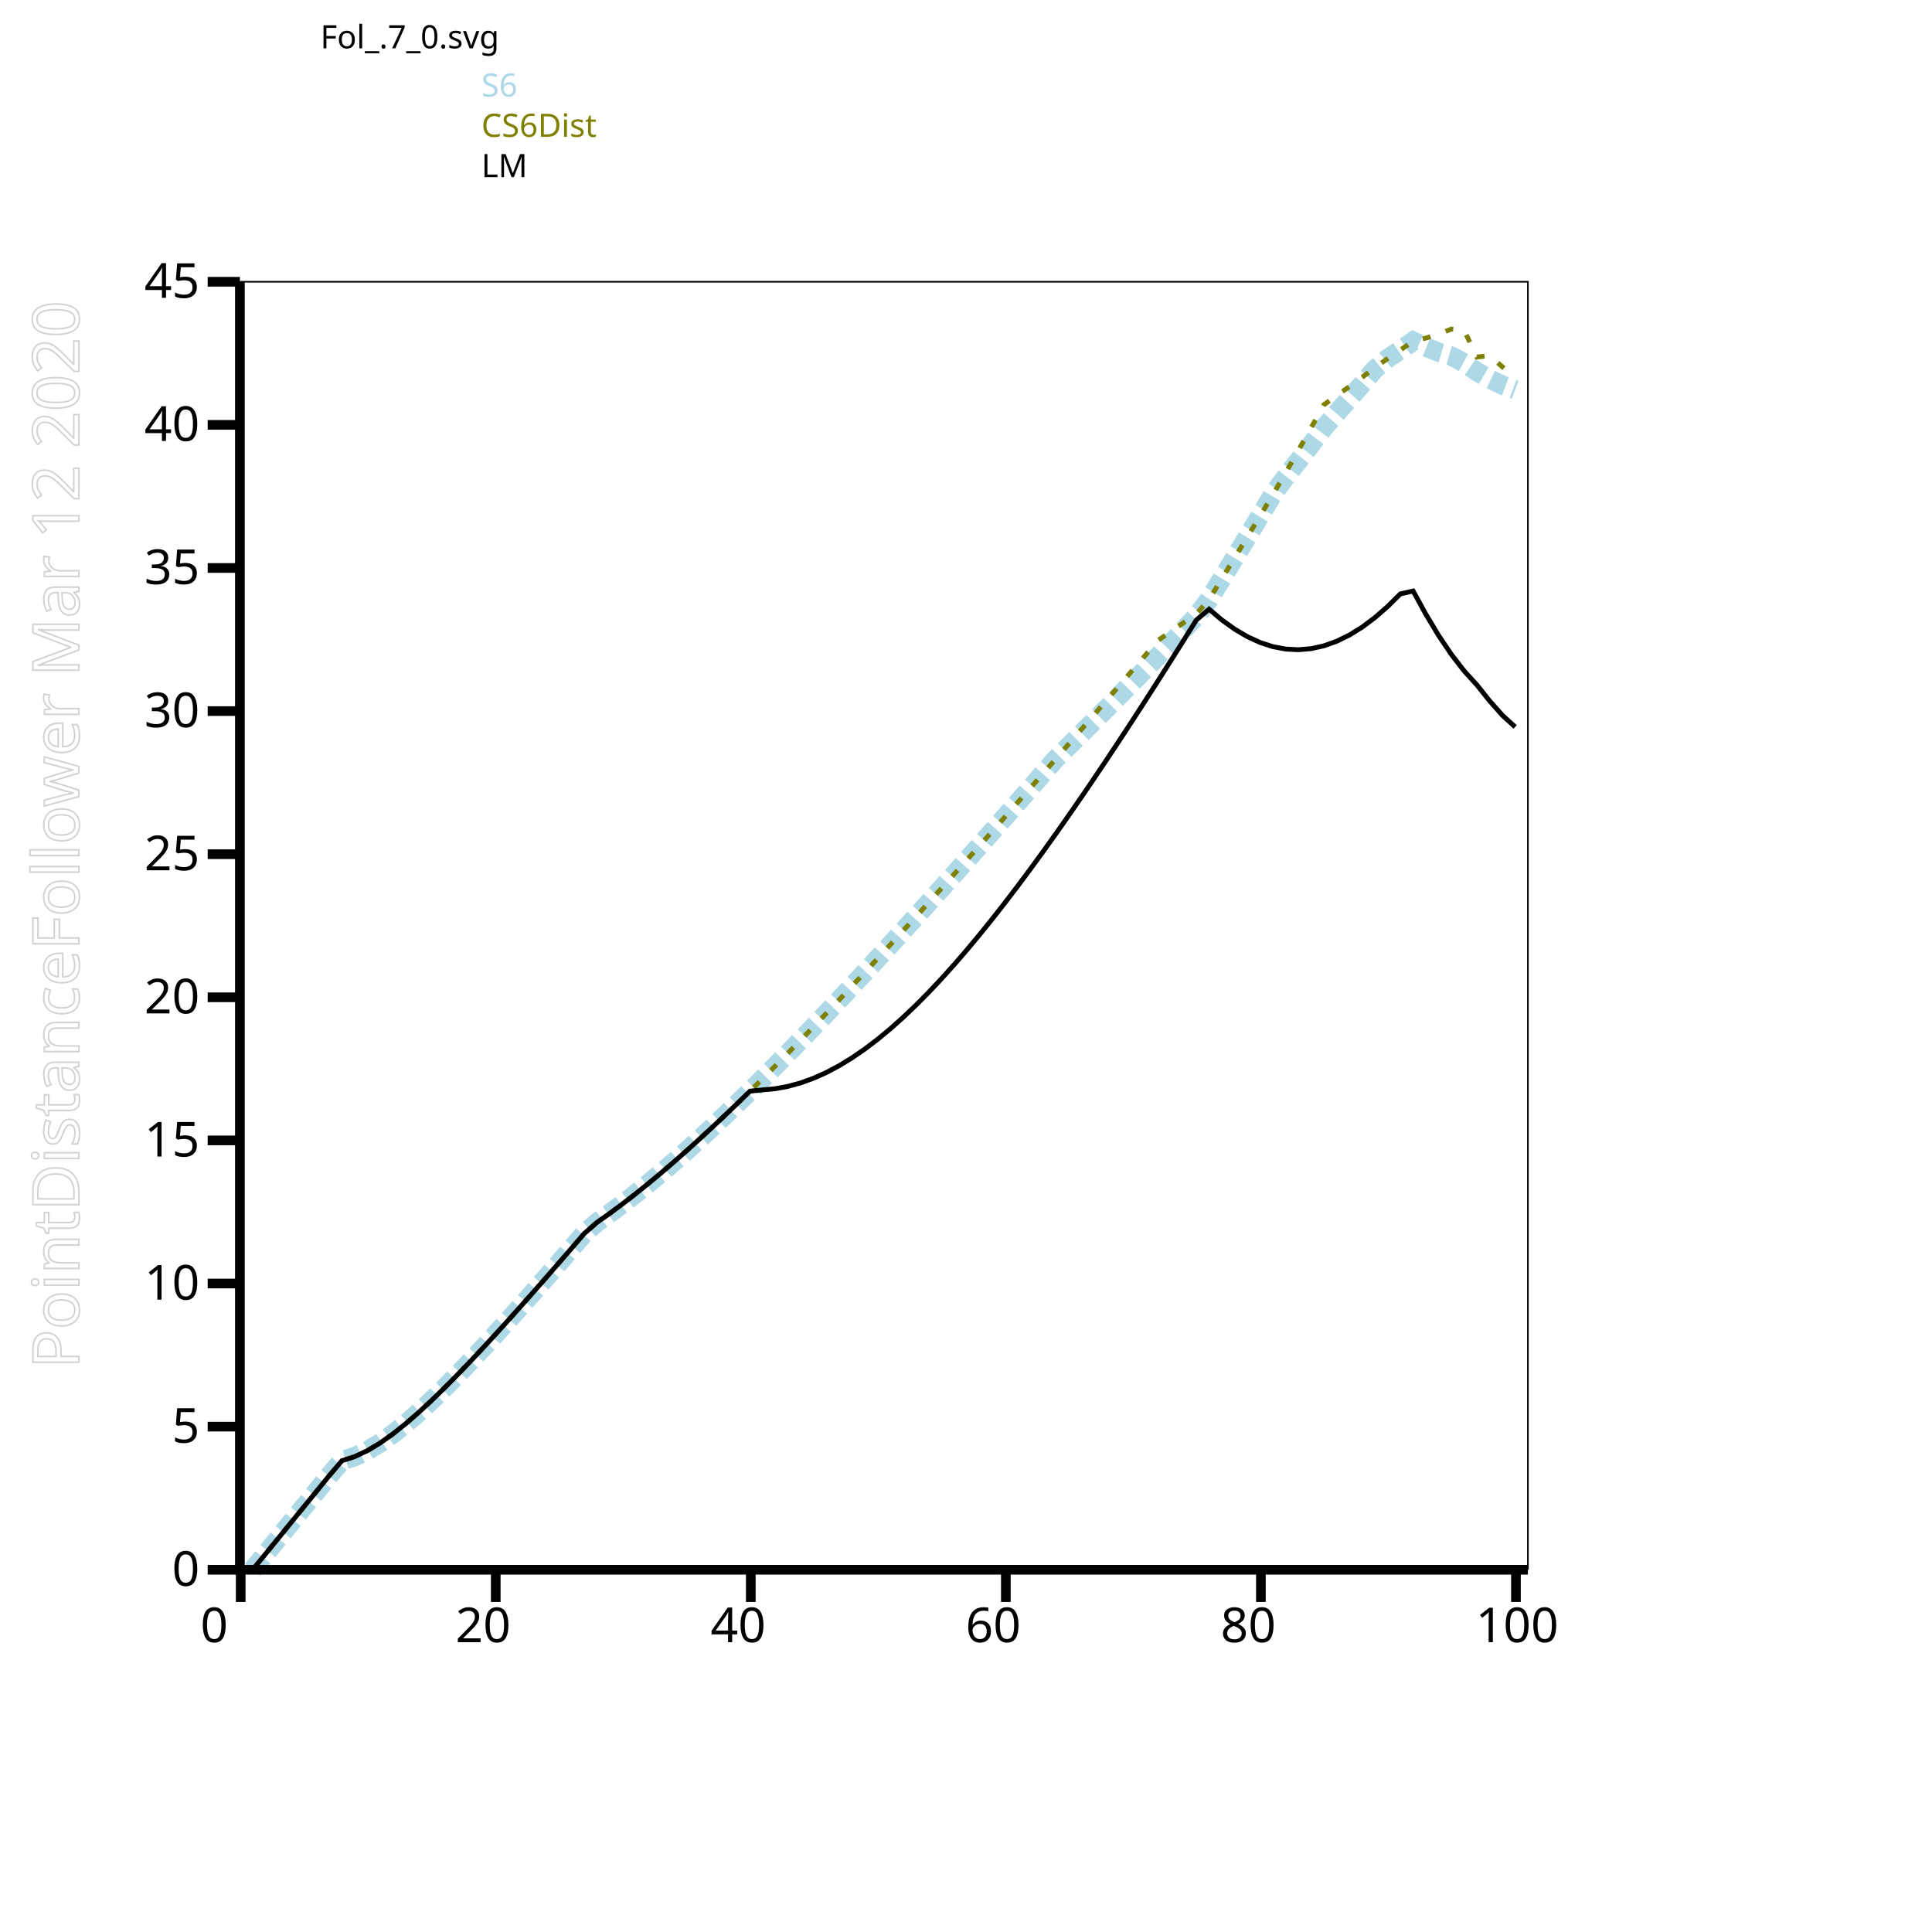
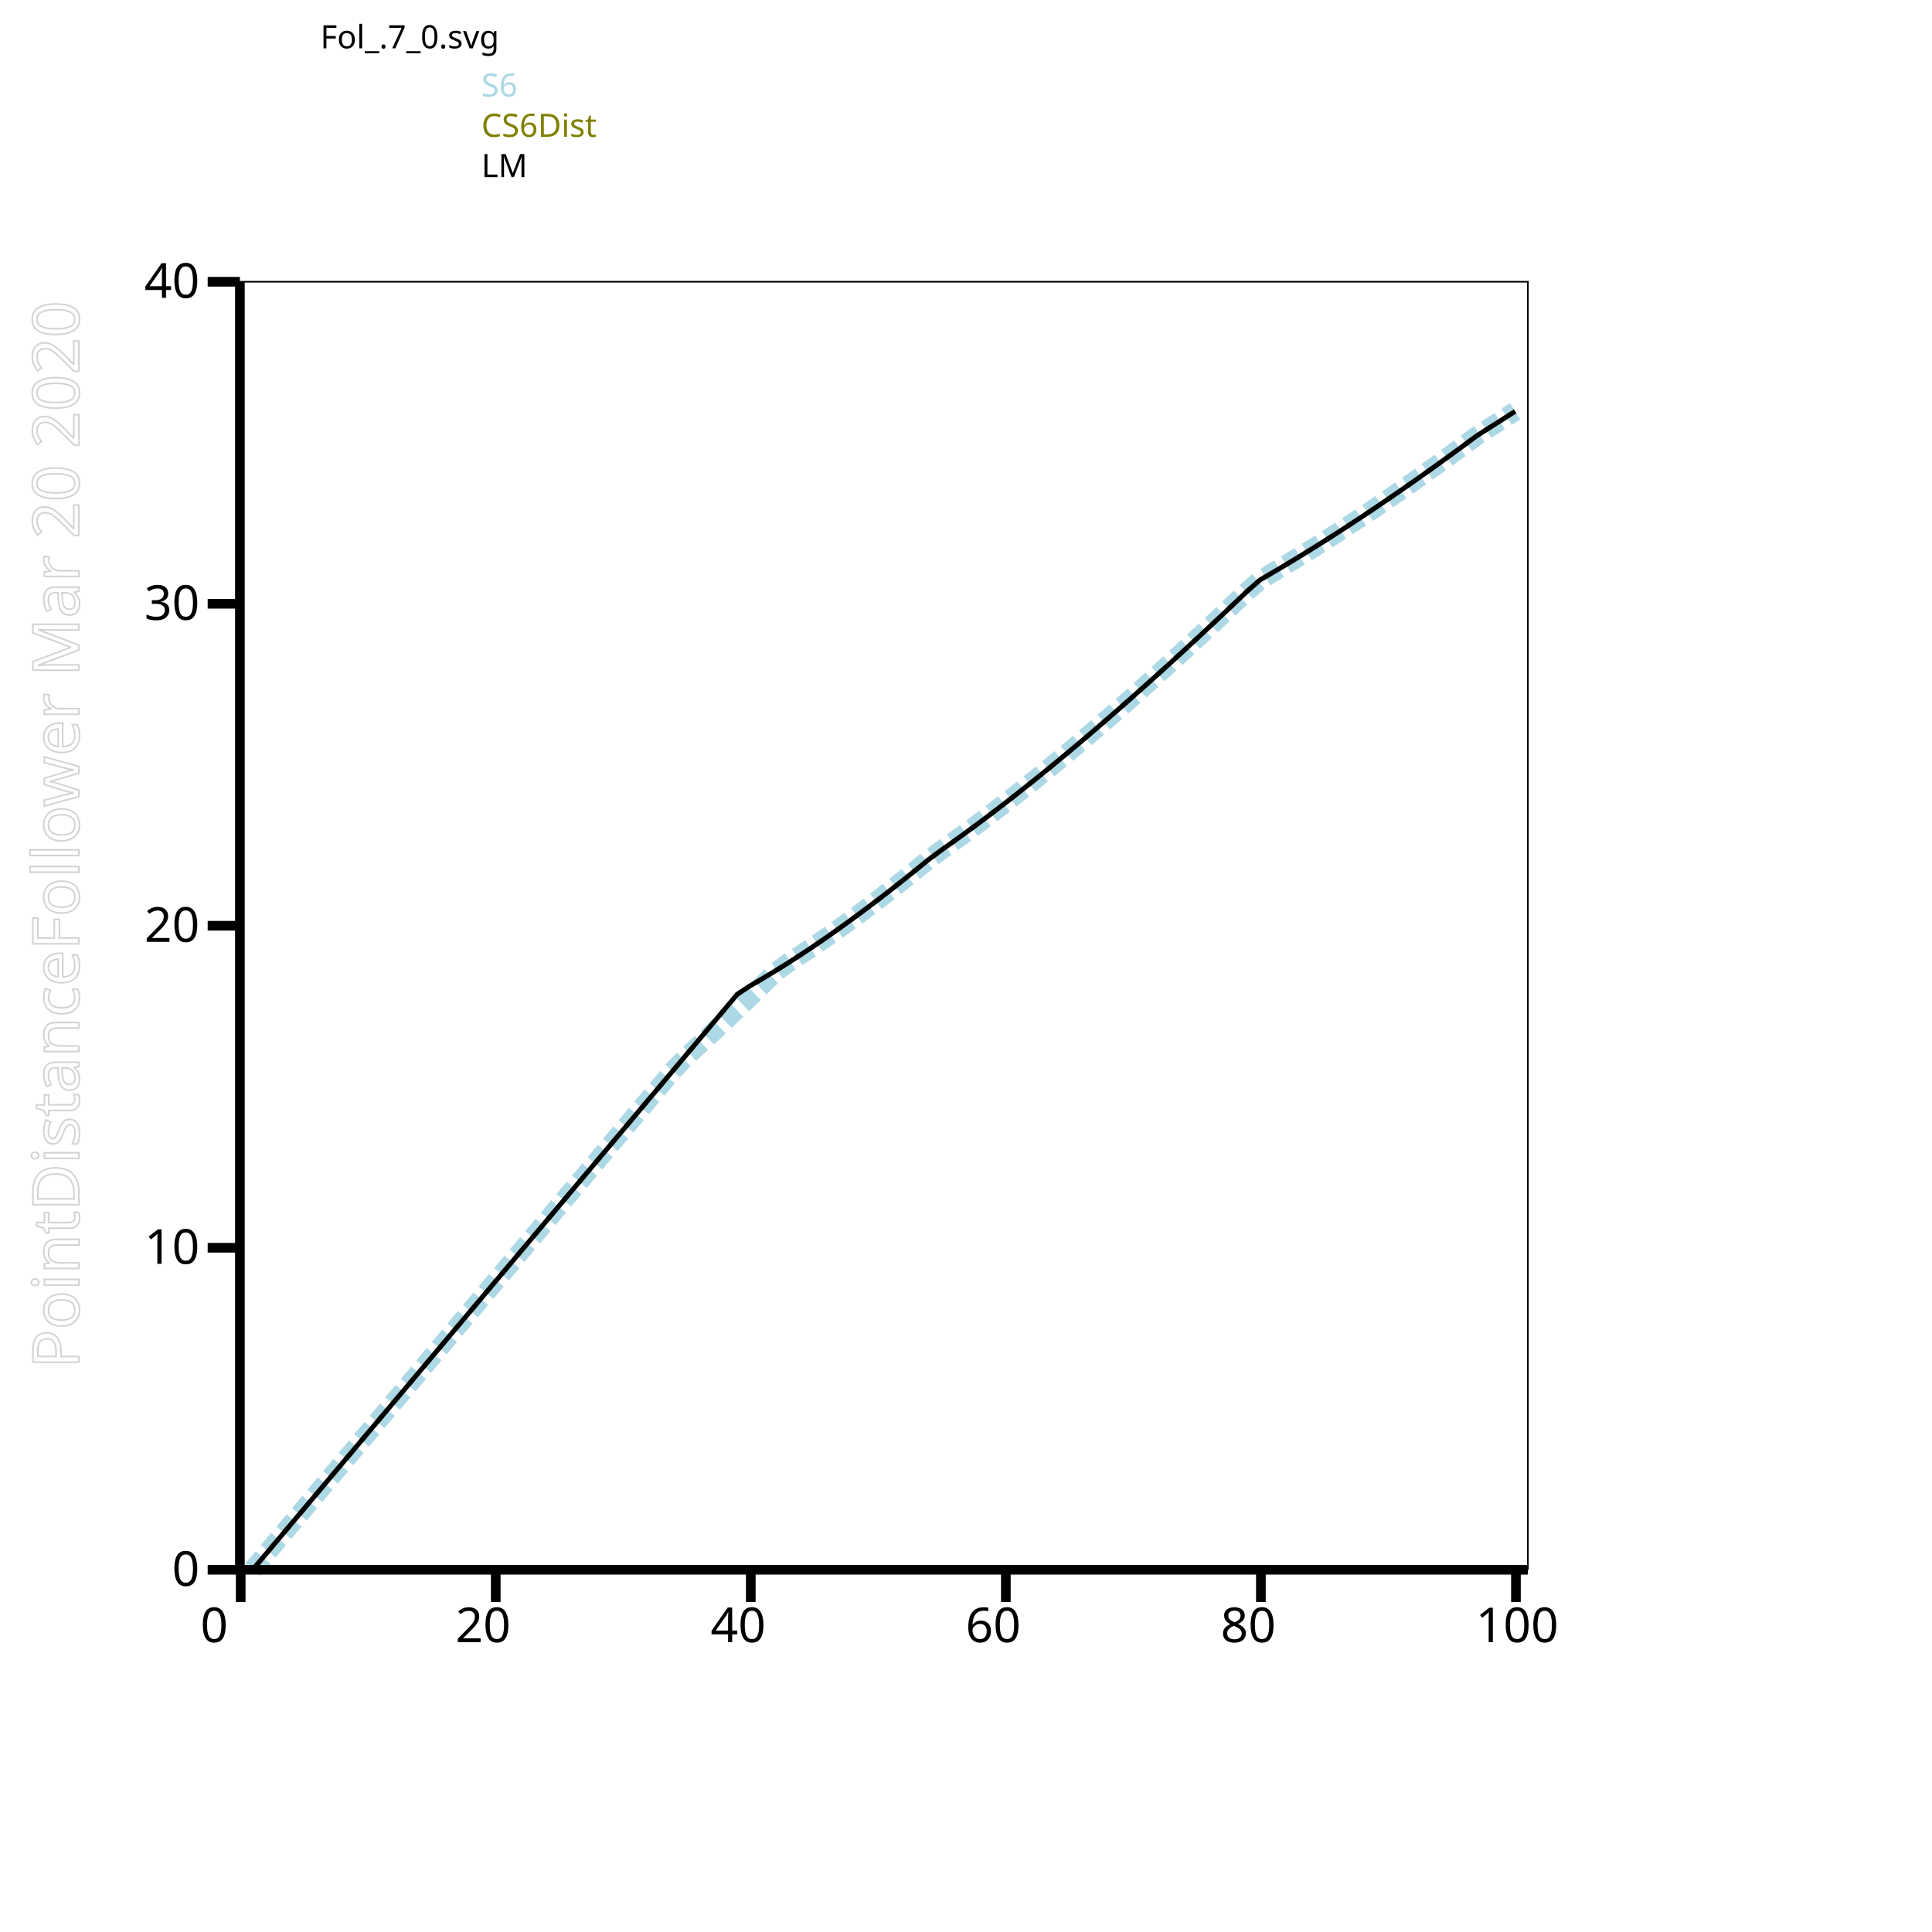
<svg xmlns="http://www.w3.org/2000/svg" width="1000" height="1000" viewBox="1 0  1200 1200" version="1.1">
  <g transform="scale(1 1)">
-     <text x="-850" y="50" transform="rotate(-90)" font-family="sans-serif" font-size="40" stroke="lightgray" fill="none"> PointDistanceFollower   Mar 12 2020</text>
+     <text x="-850" y="50" transform="rotate(-90)" font-family="sans-serif" font-size="40" stroke="lightgray" fill="none"> PointDistanceFollower   Mar 20 2020</text>
    <text x="200" y="30" font-family="sans-serif" font-size="20">Fol_.7_0.svg</text>
    <text x="300" y="60" font-family="sans-serif" font-size="20" fill="lightblue">  S6  </text>
    <text x="300" y="85" font-family="sans-serif" font-size="20" fill="olive">  CS6Dist  </text>
    <text x="300" y="110" font-family="sans-serif" font-size="20" fill="black">  LM  </text>
    <g transform="translate(150,975) scale(1 -1)">
-       <polyline fill="none" stroke=" lightblue " stroke-width=" 12 " stroke-dasharray=" 10,5 " points=" 7.921,0 15.842,9.731 23.762,19.461 31.683,29.192 39.604,38.922 47.525,48.653 55.446,58.384 63.366,67.735 71.287,70.263 79.208,73.994 87.129,78.757 95.049,84.377 102.97,90.696 110.891,97.578 118.812,104.912 126.733,112.61 134.653,120.601 142.574,128.833 150.495,137.26 158.416,145.85 166.337,154.575 174.257,163.414 182.178,172.349 190.099,181.365 198.02,190.452 205.941,199.6 213.861,208.801 221.782,215.738 229.703,221.33 237.624,227.202 245.545,233.331 253.465,239.699 261.386,246.287 269.307,253.078 277.228,260.055 285.149,267.205 293.069,274.513 300.99,281.968 308.911,289.558 316.832,297.273 324.752,305.102 332.673,313.039 340.594,321.074 348.515,329.201 356.436,337.413 364.356,345.703 372.277,354.067 380.198,362.499 388.119,370.995 396.04,379.55 403.96,388.16 411.881,396.823 419.802,405.533 427.723,414.289 435.644,423.088 443.564,431.926 451.485,440.802 459.406,449.714 467.327,458.659 475.248,467.635 483.168,476.641 491.089,485.675 499.01,494.735 506.931,503.82 514.851,511.689 522.772,519.478 530.693,527.332 538.614,535.248 546.535,543.223 554.455,551.254 562.376,559.339 570.297,567.475 578.218,575.661 586.139,583.895 594.059,592.174 601.98,602.663 609.901,615.523 617.822,628.466 625.743,641.487 633.663,654.58 641.584,667.743 649.505,678.698 657.426,688.686 665.347,698.883 673.267,709.282 681.188,718.458 689.109,727.302 697.03,736.374 704.95,745.666 712.871,752.29 720.792,757.581 728.713,763.079 736.634,759.427 744.554,756.218 752.475,753.844 760.396,749.6 768.317,744.172 776.238,739.57 784.158,735.809 792.079,732.901 " />
-       <polyline fill="none" stroke=" olive " stroke-width=" 3 " stroke-dasharray=" 5,10 " points=" 7.921,0 15.842,9.731 23.762,19.461 31.683,29.192 39.604,38.922 47.525,48.653 55.446,58.384 63.366,67.735 71.287,70.263 79.208,73.994 87.129,78.757 95.049,84.377 102.97,90.696 110.891,97.578 118.812,104.912 126.733,112.61 134.653,120.601 142.574,128.833 150.495,137.26 158.416,145.85 166.337,154.575 174.257,163.414 182.178,172.349 190.099,181.365 198.02,190.452 205.941,199.6 213.861,208.801 221.782,215.738 229.703,221.33 237.624,227.202 245.545,233.331 253.465,239.699 261.386,246.287 269.307,253.078 277.228,260.055 285.149,267.205 293.069,274.513 300.99,281.968 308.911,289.558 316.832,297.273 324.752,305.102 332.673,313.039 340.594,321.074 348.515,329.201 356.436,337.413 364.356,345.703 372.277,354.067 380.198,362.499 388.119,370.995 396.04,379.55 403.96,388.16 411.881,396.823 419.802,405.533 427.723,414.289 435.644,423.088 443.564,431.926 451.485,440.802 459.406,449.714 467.327,458.659 475.248,467.635 483.168,476.641 491.089,485.675 499.01,494.735 506.931,503.82 514.851,512.929 522.772,522.06 530.693,531.213 538.614,540.386 546.535,549.578 554.455,558.788 562.376,568.015 570.297,577.259 578.218,582.757 586.139,588.194 594.059,593.642 601.98,602.663 609.901,615.523 617.822,628.466 625.743,641.487 633.663,654.58 641.584,667.743 649.505,681.287 657.426,695.184 665.347,709.293 673.267,723.561 681.188,729.315 689.109,734.857 697.03,740.642 704.95,746.66 712.871,752.29 720.792,757.581 728.713,763.079 736.634,765.001 744.554,767.453 752.475,770.611 760.396,769.89 768.317,753.245 776.238,754.121 784.158,747.136 792.079,740.775 " />
-       <polyline fill="none" stroke=" black " stroke-width=" 3 " stroke-dasharray="  " points=" 7.921,0 15.842,9.731 23.762,19.461 31.683,29.192 39.604,38.922 47.525,48.653 55.446,58.384 63.366,67.735 71.287,70.263 79.208,73.994 87.129,78.757 95.049,84.377 102.97,90.696 110.891,97.578 118.812,104.912 126.733,112.61 134.653,120.601 142.574,128.833 150.495,137.26 158.416,145.85 166.337,154.575 174.257,163.414 182.178,172.349 190.099,181.365 198.02,190.452 205.941,199.6 213.861,208.801 221.782,215.738 229.703,221.33 237.624,227.202 245.545,233.331 253.465,239.699 261.386,246.287 269.307,253.078 277.228,260.055 285.149,267.205 293.069,274.513 300.99,281.968 308.911,289.558 316.832,297.273 324.752,298.053 332.673,298.802 340.594,300.274 348.515,302.458 356.436,305.34 364.356,308.899 372.277,313.113 380.198,317.955 388.119,323.398 396.04,329.412 403.96,335.965 411.881,343.027 419.802,350.568 427.723,358.556 435.644,366.964 443.564,375.762 451.485,384.924 459.406,394.424 467.327,404.24 475.248,414.347 483.168,424.726 491.089,435.357 499.01,446.222 506.931,457.304 514.851,468.589 522.772,480.061 530.693,491.707 538.614,503.516 546.535,515.476 554.455,527.577 562.376,539.81 570.297,552.166 578.218,564.636 586.139,577.213 594.059,589.891 601.98,596.625 609.901,589.946 617.822,584.253 625.743,579.576 633.663,575.939 641.584,573.362 649.505,571.86 657.426,571.441 665.347,572.107 673.267,573.854 681.188,576.673 689.109,580.549 697.03,585.459 704.95,591.378 712.871,598.277 720.792,606.122 728.713,607.916 736.634,593.442 744.554,580.282 752.475,568.528 760.396,558.268 768.317,549.586 776.238,539.651 784.158,530.715 792.079,523.484 " />
+       <polyline fill="none" stroke=" lightblue " stroke-width=" 12 " stroke-dasharray=" 10,5 " points=" 7.921,0 15.842,9.405 23.762,18.811 31.683,28.216 39.604,37.622 47.525,47.027 55.446,56.432 63.366,65.838 71.287,75.243 79.208,84.649 87.129,94.054 95.049,103.46 102.97,112.865 110.891,122.27 118.812,131.676 126.733,141.081 134.653,150.487 142.574,159.892 150.495,169.297 158.416,178.703 166.337,188.108 174.257,197.514 182.178,206.919 190.099,216.324 198.02,225.73 205.941,235.135 213.861,244.541 221.782,253.946 229.703,263.352 237.624,272.757 245.545,282.162 253.465,291.568 261.386,300.973 269.307,310.379 277.228,318.607 285.149,325.829 293.069,333.159 300.99,340.592 308.911,348.12 316.832,355.737 324.752,363.438 332.673,371.217 340.594,376.982 348.515,382.095 356.436,387.369 364.356,392.798 372.277,398.374 380.198,404.092 388.119,409.947 396.04,415.932 403.96,422.041 411.881,428.27 419.802,434.613 427.723,441.066 435.644,446.934 443.564,452.537 451.485,458.264 459.406,464.111 467.327,470.074 475.248,476.147 483.168,482.328 491.089,488.611 499.01,494.994 506.931,501.471 514.851,508.041 522.772,514.698 530.693,521.44 538.614,528.263 546.535,535.165 554.455,542.141 562.376,549.191 570.297,556.31 578.218,563.496 586.139,570.747 594.059,578.059 601.98,585.432 609.901,592.862 617.822,600.347 625.743,607.886 633.663,614.553 641.584,619.433 649.505,624.128 657.426,628.914 665.347,633.789 673.267,638.75 681.188,643.797 689.109,648.927 697.03,654.137 704.95,659.427 712.871,664.794 720.792,670.236 728.713,675.752 736.634,681.339 744.554,686.996 752.475,692.722 760.396,698.514 768.317,704.372 776.238,709.43 784.158,714.438 792.079,719.52 " />
+       <polyline fill="none" stroke=" olive " stroke-width=" 3 " stroke-dasharray=" 5,10 " points=" 7.921,0 15.842,9.405 23.762,18.811 31.683,28.216 39.604,37.622 47.525,47.027 55.446,56.432 63.366,65.838 71.287,75.243 79.208,84.649 87.129,94.054 95.049,103.46 102.97,112.865 110.891,122.27 118.812,131.676 126.733,141.081 134.653,150.487 142.574,159.892 150.495,169.297 158.416,178.703 166.337,188.108 174.257,197.514 182.178,206.919 190.099,216.324 198.02,225.73 205.941,235.135 213.861,244.541 221.782,253.946 229.703,263.352 237.624,272.757 245.545,282.162 253.465,291.568 261.386,300.973 269.307,310.379 277.228,319.784 285.149,329.189 293.069,338.595 300.99,348 308.911,357.406 316.832,362.676 324.752,367.266 332.673,372.037 340.594,376.982 348.515,382.095 356.436,387.369 364.356,392.798 372.277,398.374 380.198,404.092 388.119,409.947 396.04,415.932 403.96,422.041 411.881,428.27 419.802,434.613 427.723,441.066 435.644,446.934 443.564,452.537 451.485,458.264 459.406,464.111 467.327,470.074 475.248,476.147 483.168,482.328 491.089,488.611 499.01,494.994 506.931,501.471 514.851,508.041 522.772,514.698 530.693,521.44 538.614,528.263 546.535,535.165 554.455,542.141 562.376,549.191 570.297,556.31 578.218,563.496 586.139,570.747 594.059,578.059 601.98,585.432 609.901,592.862 617.822,600.347 625.743,607.886 633.663,614.832 641.584,619.433 649.505,624.128 657.426,628.914 665.347,633.789 673.267,638.75 681.188,643.797 689.109,648.927 697.03,654.137 704.95,659.427 712.871,664.794 720.792,670.236 728.713,675.752 736.634,681.339 744.554,686.996 752.475,692.722 760.396,698.514 768.317,704.372 776.238,709.43 784.158,714.438 792.079,719.52 " />
+       <polyline fill="none" stroke=" black " stroke-width=" 3 " stroke-dasharray="  " points=" 7.921,0 15.842,9.405 23.762,18.811 31.683,28.216 39.604,37.622 47.525,47.027 55.446,56.432 63.366,65.838 71.287,75.243 79.208,84.649 87.129,94.054 95.049,103.46 102.97,112.865 110.891,122.27 118.812,131.676 126.733,141.081 134.653,150.487 142.574,159.892 150.495,169.297 158.416,178.703 166.337,188.108 174.257,197.514 182.178,206.919 190.099,216.324 198.02,225.73 205.941,235.135 213.861,244.541 221.782,253.946 229.703,263.352 237.624,272.757 245.545,282.162 253.465,291.568 261.386,300.973 269.307,310.379 277.228,319.784 285.149,329.189 293.069,338.595 300.99,348 308.911,357.406 316.832,362.676 324.752,367.266 332.673,372.037 340.594,376.982 348.515,382.095 356.436,387.369 364.356,392.798 372.277,398.374 380.198,404.092 388.119,409.947 396.04,415.932 403.96,422.041 411.881,428.27 419.802,434.613 427.723,441.066 435.644,446.934 443.564,452.537 451.485,458.264 459.406,464.111 467.327,470.074 475.248,476.147 483.168,482.328 491.089,488.611 499.01,494.994 506.931,501.471 514.851,508.041 522.772,514.698 530.693,521.44 538.614,528.263 546.535,535.165 554.455,542.141 562.376,549.191 570.297,556.31 578.218,563.496 586.139,570.747 594.059,578.059 601.98,585.432 609.901,592.862 617.822,600.347 625.743,607.886 633.663,614.832 641.584,619.433 649.505,624.128 657.426,628.914 665.347,633.789 673.267,638.75 681.188,643.797 689.109,648.927 697.03,654.137 704.95,659.427 712.871,664.794 720.792,670.236 728.713,675.752 736.634,681.339 744.554,686.996 752.475,692.722 760.396,698.514 768.317,704.372 776.238,709.43 784.158,714.438 792.079,719.52 " />
      <polyline fill="none" stroke="black" stroke-width="6" points=" 800,0 0,0 0, 800" />
      <polyline fill="none" stroke="black" stroke-width="1" points=" 0 800  800 800  800 0" />
      <line fill="none" stroke="black" stroke-width="6" x1="0.5" y1="0" x2="0.5" y2="-20" />
      <text transform="scale(1,-1)" font-family="sans-serif" font-size="30" x="-24.5" y="45">0</text>
      <line fill="none" stroke="black" stroke-width="6" x1="158.916" y1="0" x2="158.916" y2="-20" />
      <text transform="scale(1,-1)" font-family="sans-serif" font-size="30" x="133.916" y="45">20</text>
      <line fill="none" stroke="black" stroke-width="6" x1="317.332" y1="0" x2="317.332" y2="-20" />
      <text transform="scale(1,-1)" font-family="sans-serif" font-size="30" x="292.332" y="45">40</text>
      <line fill="none" stroke="black" stroke-width="6" x1="475.748" y1="0" x2="475.748" y2="-20" />
      <text transform="scale(1,-1)" font-family="sans-serif" font-size="30" x="450.748" y="45">60</text>
      <line fill="none" stroke="black" stroke-width="6" x1="634.163" y1="0" x2="634.163" y2="-20" />
      <text transform="scale(1,-1)" font-family="sans-serif" font-size="30" x="609.163" y="45">80</text>
      <line fill="none" stroke="black" stroke-width="6" x1="792.579" y1="0" x2="792.579" y2="-20" />
      <text transform="scale(1,-1)" font-family="sans-serif" font-size="30" x="767.579" y="45">100</text>
      <line fill="none" stroke="black" stroke-width="6" x1="0.0" y1="0" x2="-20" y2="0" />
      <text transform="scale(1,-1)" text-anchor="end" font-family="sans-serif" font-size="30" x="-25" y="10">0</text>
-       <line fill="none" stroke="black" stroke-width="6" x1="0.0" y1="88.889" x2="-20" y2="88.889" />
-       <text transform="scale(1,-1)" text-anchor="end" font-family="sans-serif" font-size="30" x="-25" y="-78.889">5</text>
-       <line fill="none" stroke="black" stroke-width="6" x1="0.0" y1="177.778" x2="-20" y2="177.778" />
-       <text transform="scale(1,-1)" text-anchor="end" font-family="sans-serif" font-size="30" x="-25" y="-167.778">10</text>
-       <line fill="none" stroke="black" stroke-width="6" x1="0.0" y1="266.667" x2="-20" y2="266.667" />
-       <text transform="scale(1,-1)" text-anchor="end" font-family="sans-serif" font-size="30" x="-25" y="-256.667">15</text>
-       <line fill="none" stroke="black" stroke-width="6" x1="0.0" y1="355.556" x2="-20" y2="355.556" />
-       <text transform="scale(1,-1)" text-anchor="end" font-family="sans-serif" font-size="30" x="-25" y="-345.556">20</text>
-       <line fill="none" stroke="black" stroke-width="6" x1="0.0" y1="444.444" x2="-20" y2="444.444" />
-       <text transform="scale(1,-1)" text-anchor="end" font-family="sans-serif" font-size="30" x="-25" y="-434.444">25</text>
-       <line fill="none" stroke="black" stroke-width="6" x1="0.0" y1="533.333" x2="-20" y2="533.333" />
-       <text transform="scale(1,-1)" text-anchor="end" font-family="sans-serif" font-size="30" x="-25" y="-523.333">30</text>
-       <line fill="none" stroke="black" stroke-width="6" x1="0.0" y1="622.222" x2="-20" y2="622.222" />
-       <text transform="scale(1,-1)" text-anchor="end" font-family="sans-serif" font-size="30" x="-25" y="-612.222">35</text>
-       <line fill="none" stroke="black" stroke-width="6" x1="0.0" y1="711.111" x2="-20" y2="711.111" />
-       <text transform="scale(1,-1)" text-anchor="end" font-family="sans-serif" font-size="30" x="-25" y="-701.111">40</text>
+       <line fill="none" stroke="black" stroke-width="6" x1="0.0" y1="200" x2="-20" y2="200" />
+       <text transform="scale(1,-1)" text-anchor="end" font-family="sans-serif" font-size="30" x="-25" y="-190">10</text>
+       <line fill="none" stroke="black" stroke-width="6" x1="0.0" y1="400" x2="-20" y2="400" />
+       <text transform="scale(1,-1)" text-anchor="end" font-family="sans-serif" font-size="30" x="-25" y="-390">20</text>
+       <line fill="none" stroke="black" stroke-width="6" x1="0.0" y1="600" x2="-20" y2="600" />
+       <text transform="scale(1,-1)" text-anchor="end" font-family="sans-serif" font-size="30" x="-25" y="-590">30</text>
      <line fill="none" stroke="black" stroke-width="6" x1="0.0" y1="800" x2="-20" y2="800" />
-       <text transform="scale(1,-1)" text-anchor="end" font-family="sans-serif" font-size="30" x="-25" y="-790">45</text>
+       <text transform="scale(1,-1)" text-anchor="end" font-family="sans-serif" font-size="30" x="-25" y="-790">40</text>

--&gt;
</g>
  </g>
</svg>
